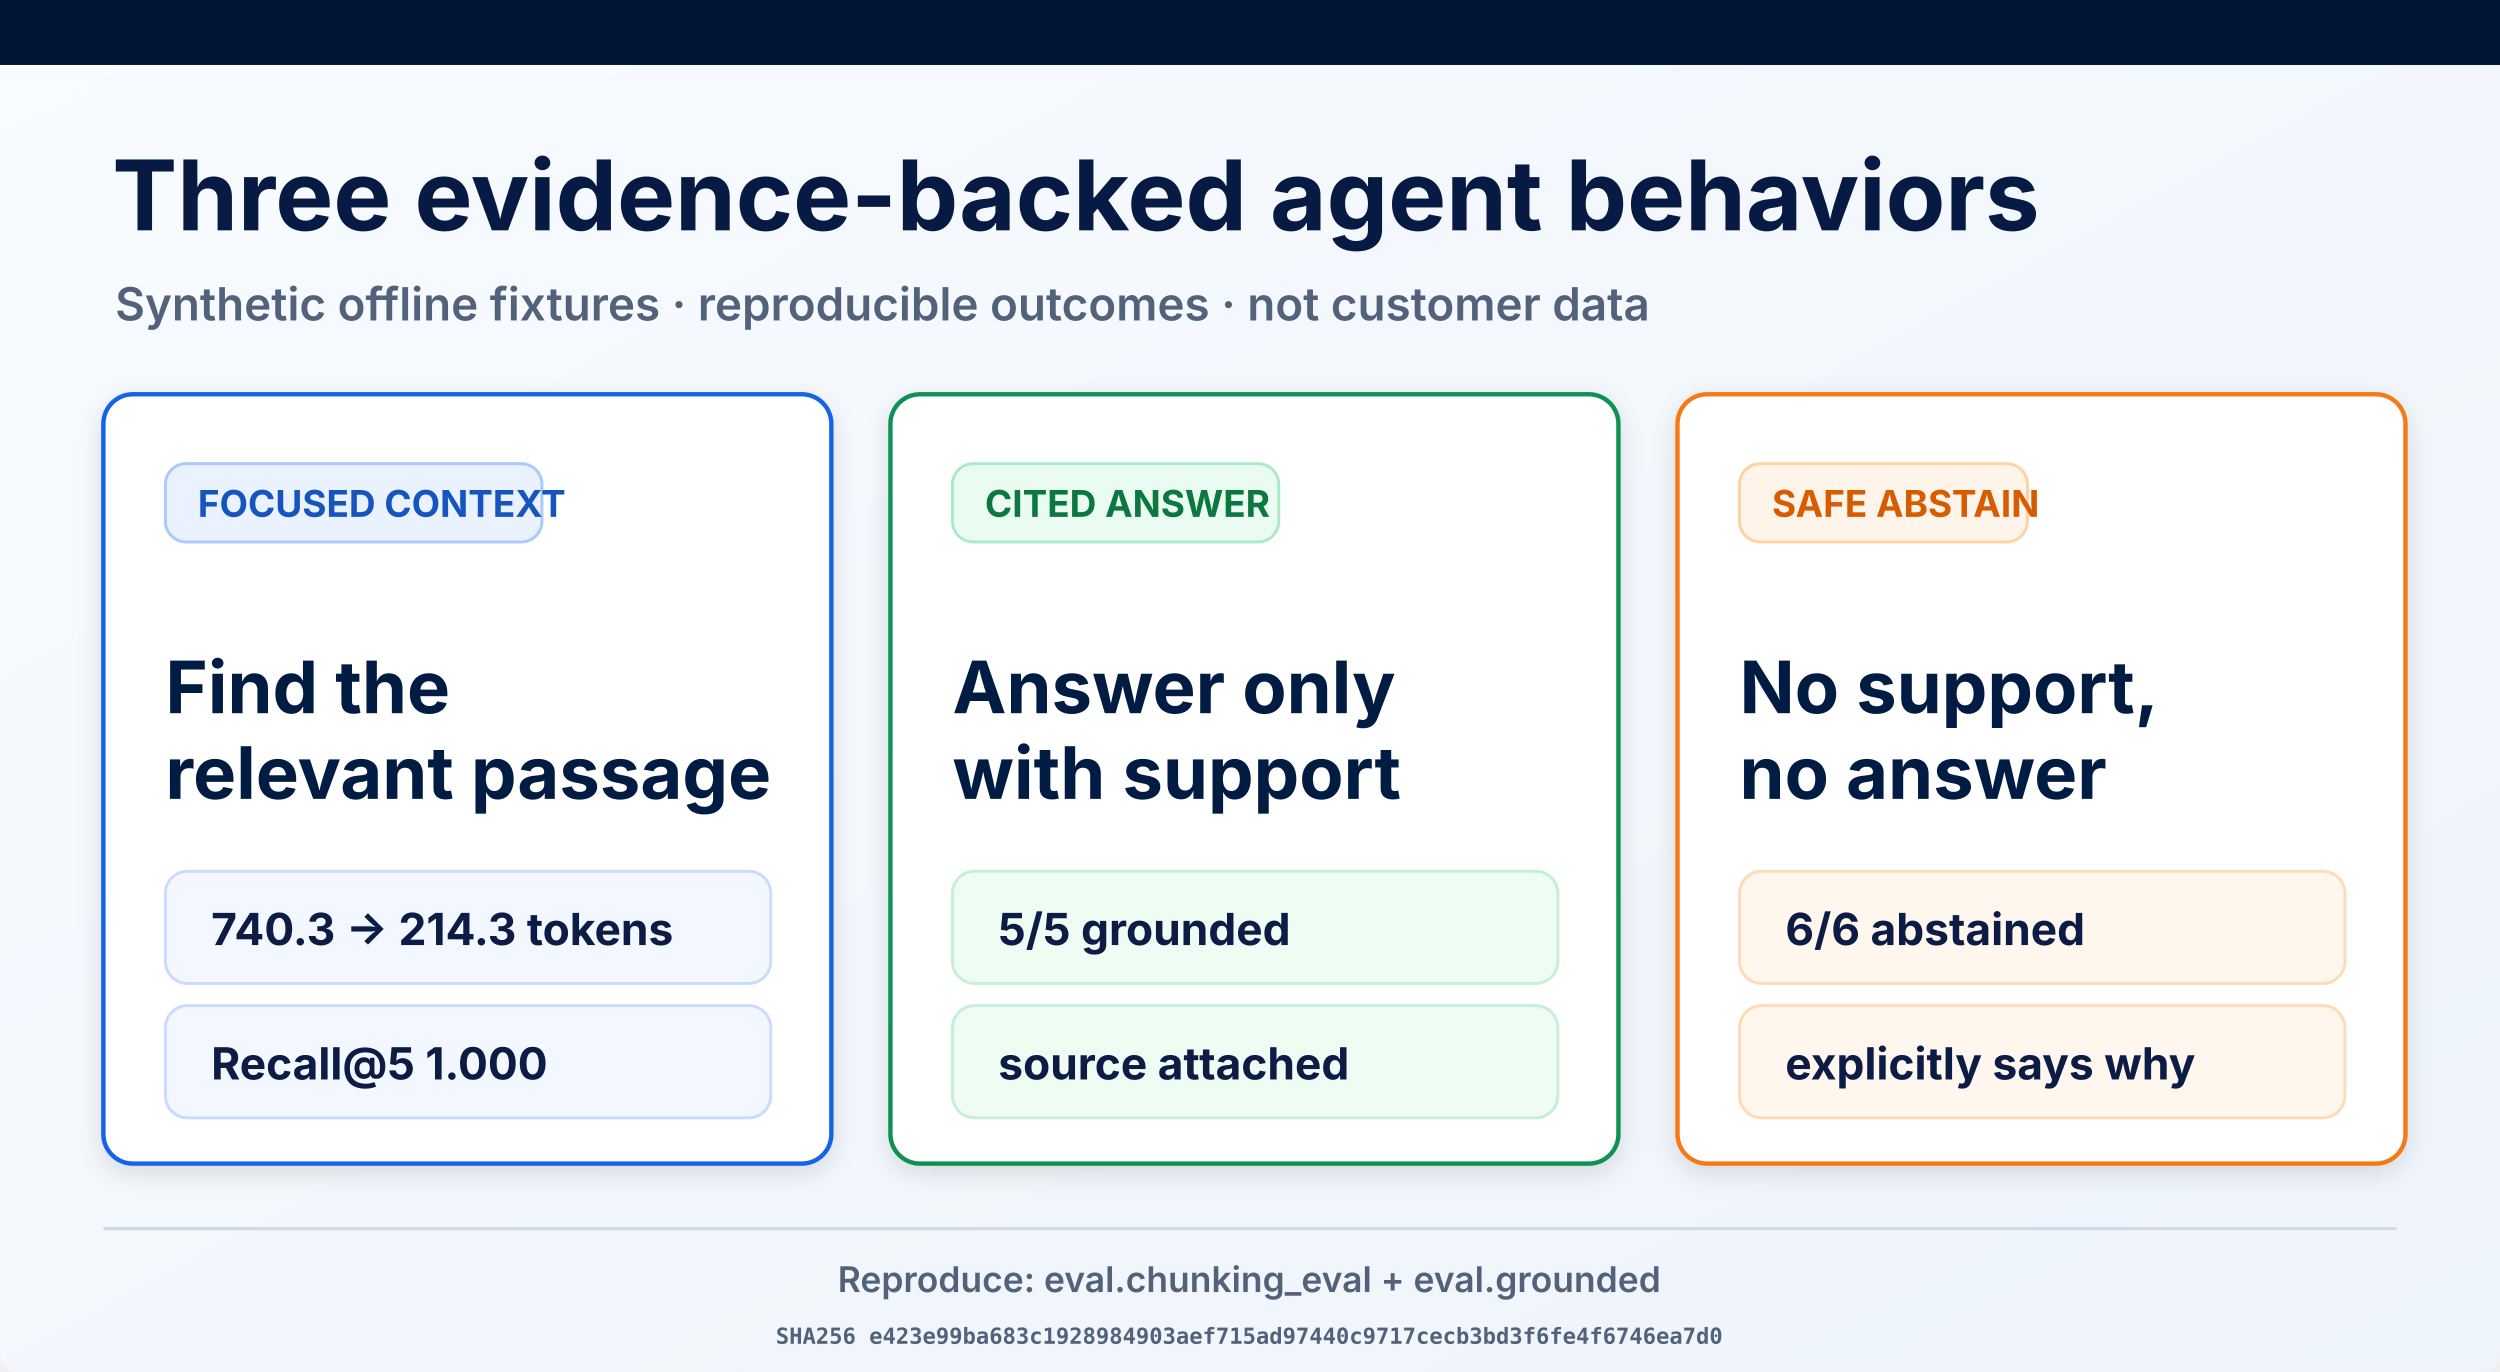
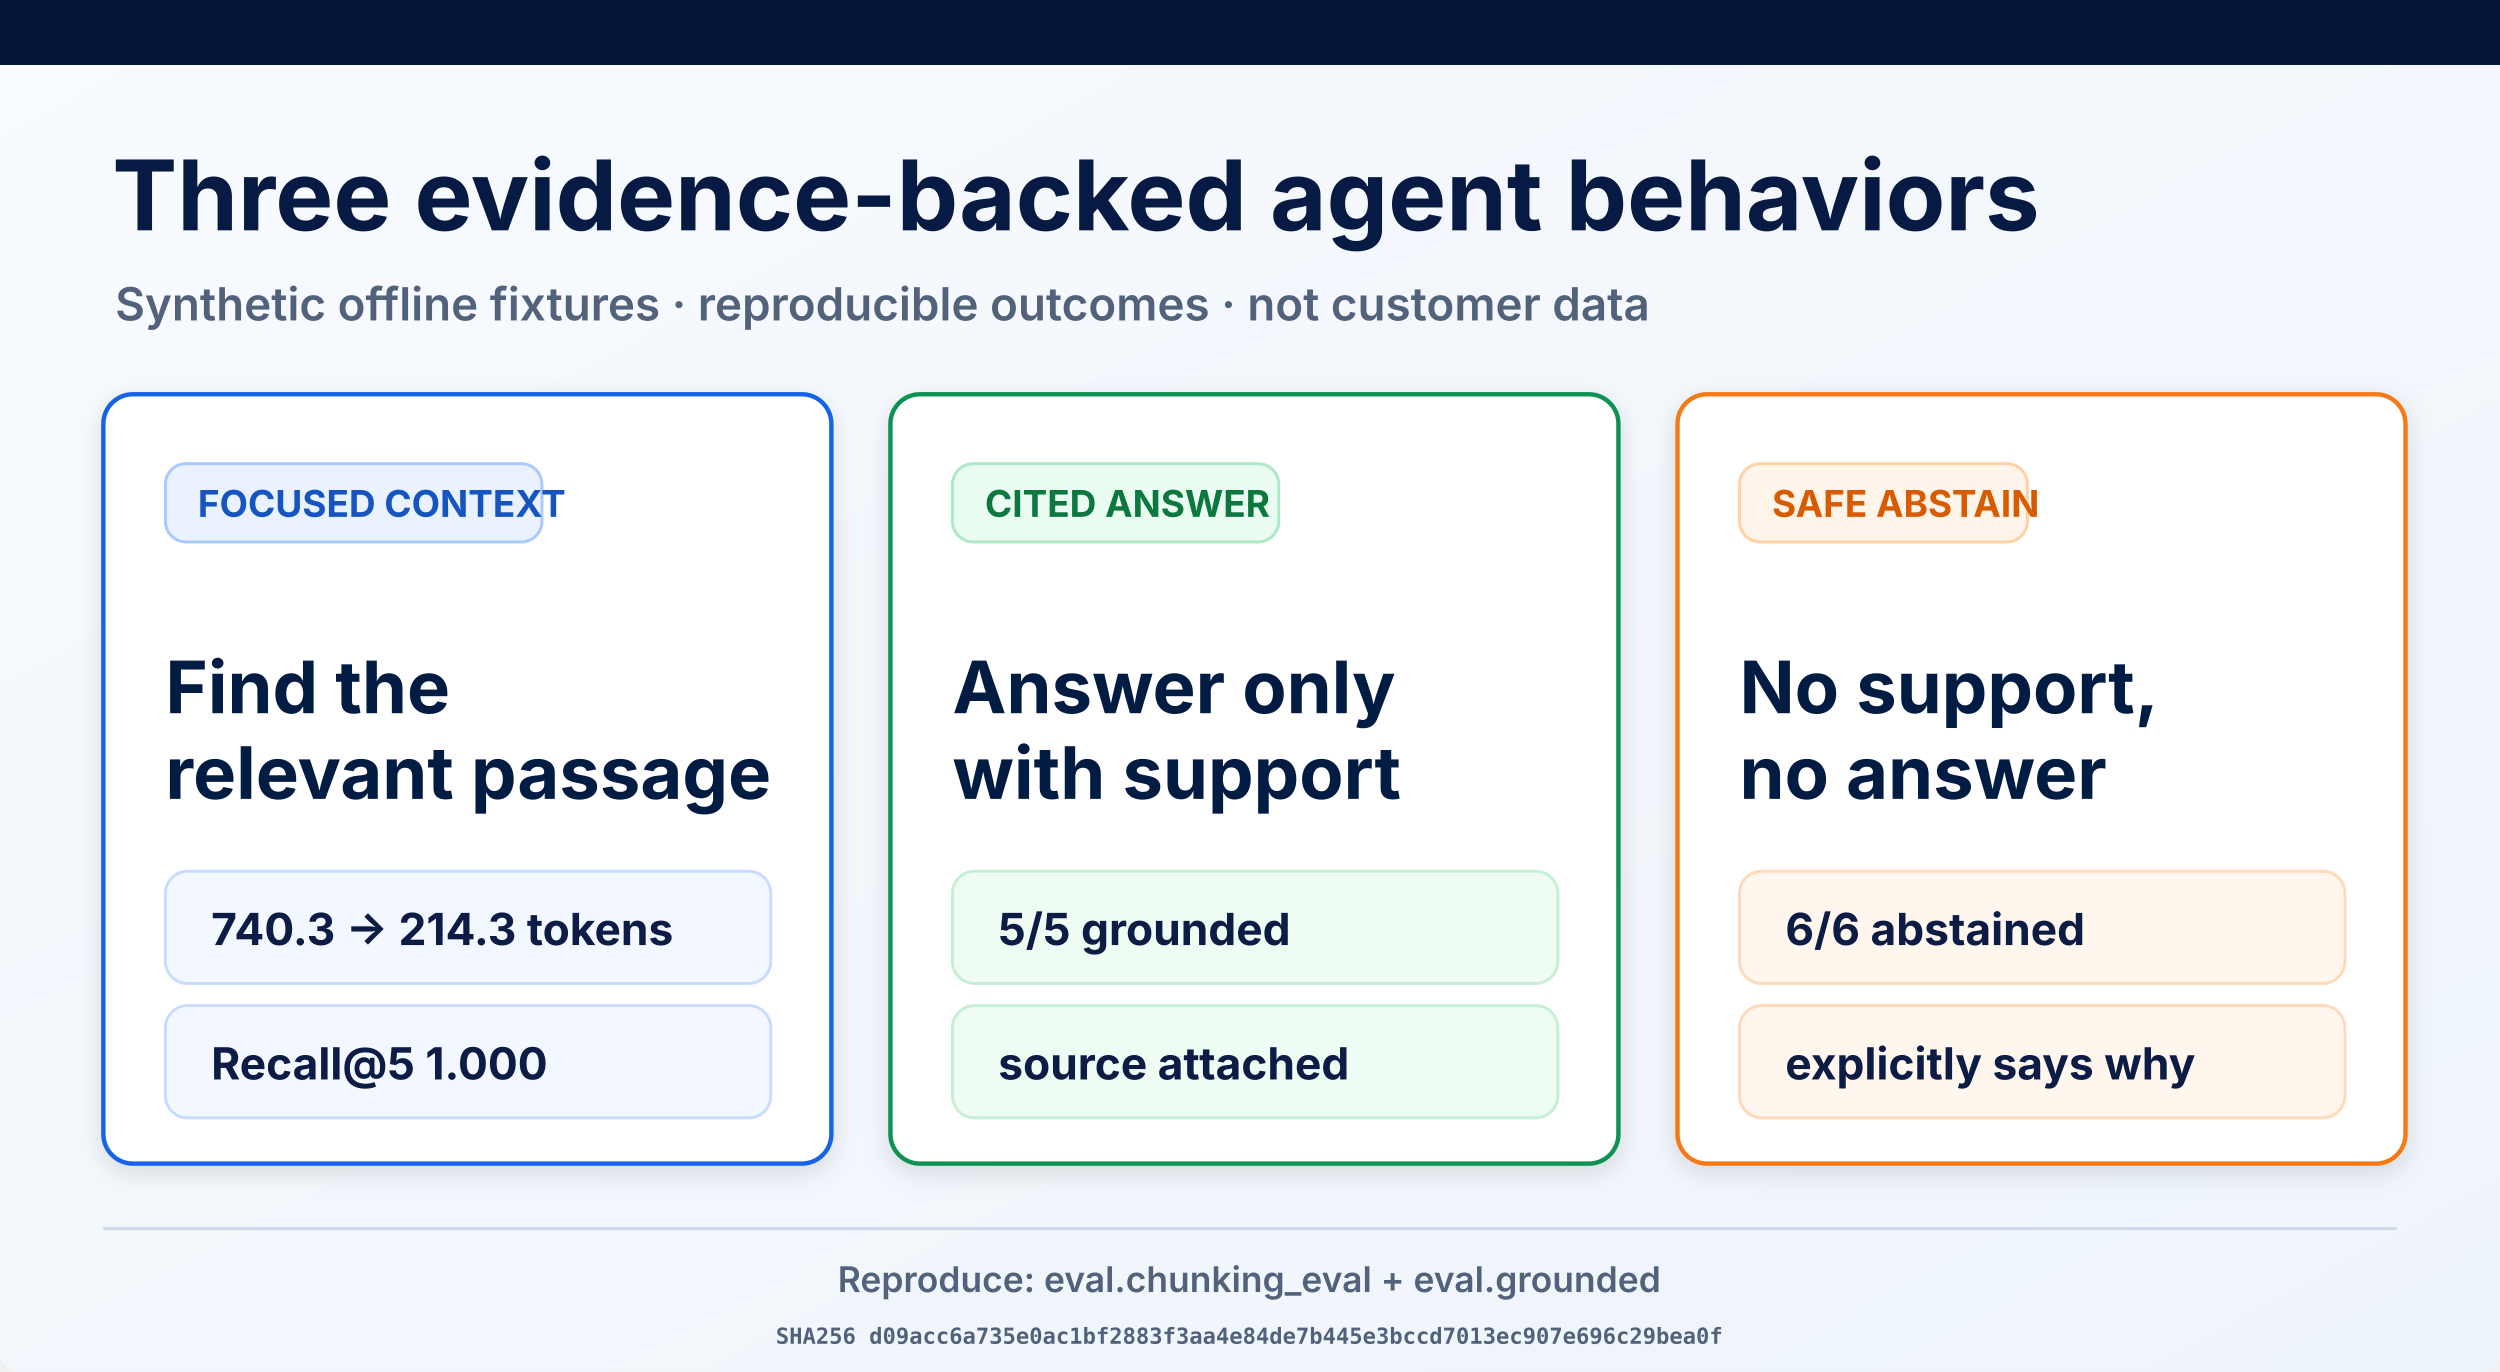
<svg xmlns="http://www.w3.org/2000/svg" width="1693" height="929" viewBox="0 0 1693 929" role="img" aria-labelledby="title desc">
  <defs>
    <linearGradient id="page" x1="0" y1="0" x2="1" y2="1">
      <stop offset="0" stop-color="#f8fbff" />
      <stop offset="1" stop-color="#eef4fb" />
    </linearGradient>
    <filter id="shadow" x="-10%" y="-10%" width="120%" height="130%">
      <feDropShadow dx="0" dy="5" stdDeviation="8" flood-opacity=".12" />
    </filter>
  </defs>
  <rect width="1693" height="929" rx="12" fill="url(#page)" />
  <rect width="1693" height="44" fill="#021536" />
  <text x="76" y="156" font-family="Inter, Arial, sans-serif" font-size="66" font-weight="700" fill="#061a43">Three evidence-backed agent behaviors</text>
  <text x="78" y="217" font-family="Inter, Arial, sans-serif" font-size="31" font-weight="600" fill="#53627b">Synthetic offline fixtures · reproducible outcomes · not customer data</text>
  <g filter="url(#shadow)">
    <rect x="70" y="267" width="493" height="521" rx="20" fill="#fff" stroke="#1763e8" stroke-width="3" />
    <rect x="112" y="314" width="255" height="53" rx="14" fill="#eaf2ff" stroke="#a9c9ff" stroke-width="2" />
    <text x="134" y="350" font-family="Inter, Arial, sans-serif" font-size="25" font-weight="700" fill="#1554c0">FOCUSED CONTEXT</text>
    <text x="112" y="483" font-family="Inter, Arial, sans-serif" font-size="49" font-weight="700" fill="#061a43">Find the</text>
    <text x="112" y="541" font-family="Inter, Arial, sans-serif" font-size="49" font-weight="700" fill="#061a43">relevant passage</text>
    <rect x="112" y="590" width="410" height="76" rx="15" fill="#f3f7ff" stroke="#c9dcff" stroke-width="2" />
    <text x="143" y="640" font-family="Inter, Arial, sans-serif" font-size="30" font-weight="700" fill="#0a1b44">740.3 → 214.3 tokens</text>
    <rect x="112" y="681" width="410" height="76" rx="15" fill="#f3f7ff" stroke="#c9dcff" stroke-width="2" />
    <text x="143" y="731" font-family="Inter, Arial, sans-serif" font-size="30" font-weight="700" fill="#0a1b44">Recall@5 1.000</text>
  </g>
  <g filter="url(#shadow)">
    <rect x="603" y="267" width="493" height="521" rx="20" fill="#fff" stroke="#109252" stroke-width="3" />
    <rect x="645" y="314" width="221" height="53" rx="14" fill="#eafbf1" stroke="#ade9c7" stroke-width="2" />
    <text x="667" y="350" font-family="Inter, Arial, sans-serif" font-size="25" font-weight="700" fill="#08773f">CITED ANSWER</text>
    <text x="645" y="483" font-family="Inter, Arial, sans-serif" font-size="49" font-weight="700" fill="#061a43">Answer only</text>
    <text x="645" y="541" font-family="Inter, Arial, sans-serif" font-size="49" font-weight="700" fill="#061a43">with support</text>
    <rect x="645" y="590" width="410" height="76" rx="15" fill="#effcf4" stroke="#c5efd6" stroke-width="2" />
    <text x="676" y="640" font-family="Inter, Arial, sans-serif" font-size="30" font-weight="700" fill="#0a1b44">5/5 grounded</text>
    <rect x="645" y="681" width="410" height="76" rx="15" fill="#effcf4" stroke="#c5efd6" stroke-width="2" />
    <text x="676" y="731" font-family="Inter, Arial, sans-serif" font-size="30" font-weight="700" fill="#0a1b44">source attached</text>
  </g>
  <g filter="url(#shadow)">
    <rect x="1136" y="267" width="493" height="521" rx="20" fill="#fff" stroke="#f57a19" stroke-width="3" />
    <rect x="1178" y="314" width="195" height="53" rx="14" fill="#fff4e9" stroke="#ffd1a4" stroke-width="2" />
    <text x="1200" y="350" font-family="Inter, Arial, sans-serif" font-size="25" font-weight="700" fill="#d75c06">SAFE ABSTAIN</text>
    <text x="1178" y="483" font-family="Inter, Arial, sans-serif" font-size="49" font-weight="700" fill="#061a43">No support,</text>
    <text x="1178" y="541" font-family="Inter, Arial, sans-serif" font-size="49" font-weight="700" fill="#061a43">no answer</text>
    <rect x="1178" y="590" width="410" height="76" rx="15" fill="#fff7ee" stroke="#ffdab9" stroke-width="2" />
    <text x="1209" y="640" font-family="Inter, Arial, sans-serif" font-size="30" font-weight="700" fill="#0a1b44">6/6 abstained</text>
    <rect x="1178" y="681" width="410" height="76" rx="15" fill="#fff7ee" stroke="#ffdab9" stroke-width="2" />
    <text x="1209" y="731" font-family="Inter, Arial, sans-serif" font-size="30" font-weight="700" fill="#0a1b44">explicitly says why</text>
  </g>
  <line x1="70" y1="832" x2="1623" y2="832" stroke="#ced8e7" stroke-width="2" />
  <text x="846" y="875" text-anchor="middle" font-family="Inter, Arial, sans-serif" font-size="24" font-weight="600" fill="#53627b">Reproduce: eval.chunking_eval + eval.grounded</text>
-   <text x="846" y="910" text-anchor="middle" font-family="ui-monospace, monospace" font-size="15" font-weight="600" fill="#53627b">SHA256 e423e99ba683c1928984903aef715ad97440c9717cecb3bd3f6fe4f6746ea7d0</text>
+   <text x="846" y="910" text-anchor="middle" font-family="ui-monospace, monospace" font-size="15" font-weight="600" fill="#53627b">SHA256 d09acc6a735e0ac1bf2883f3aa4e84de7b445e3bccd7013ec907e696c29bea0f</text>
</svg>
